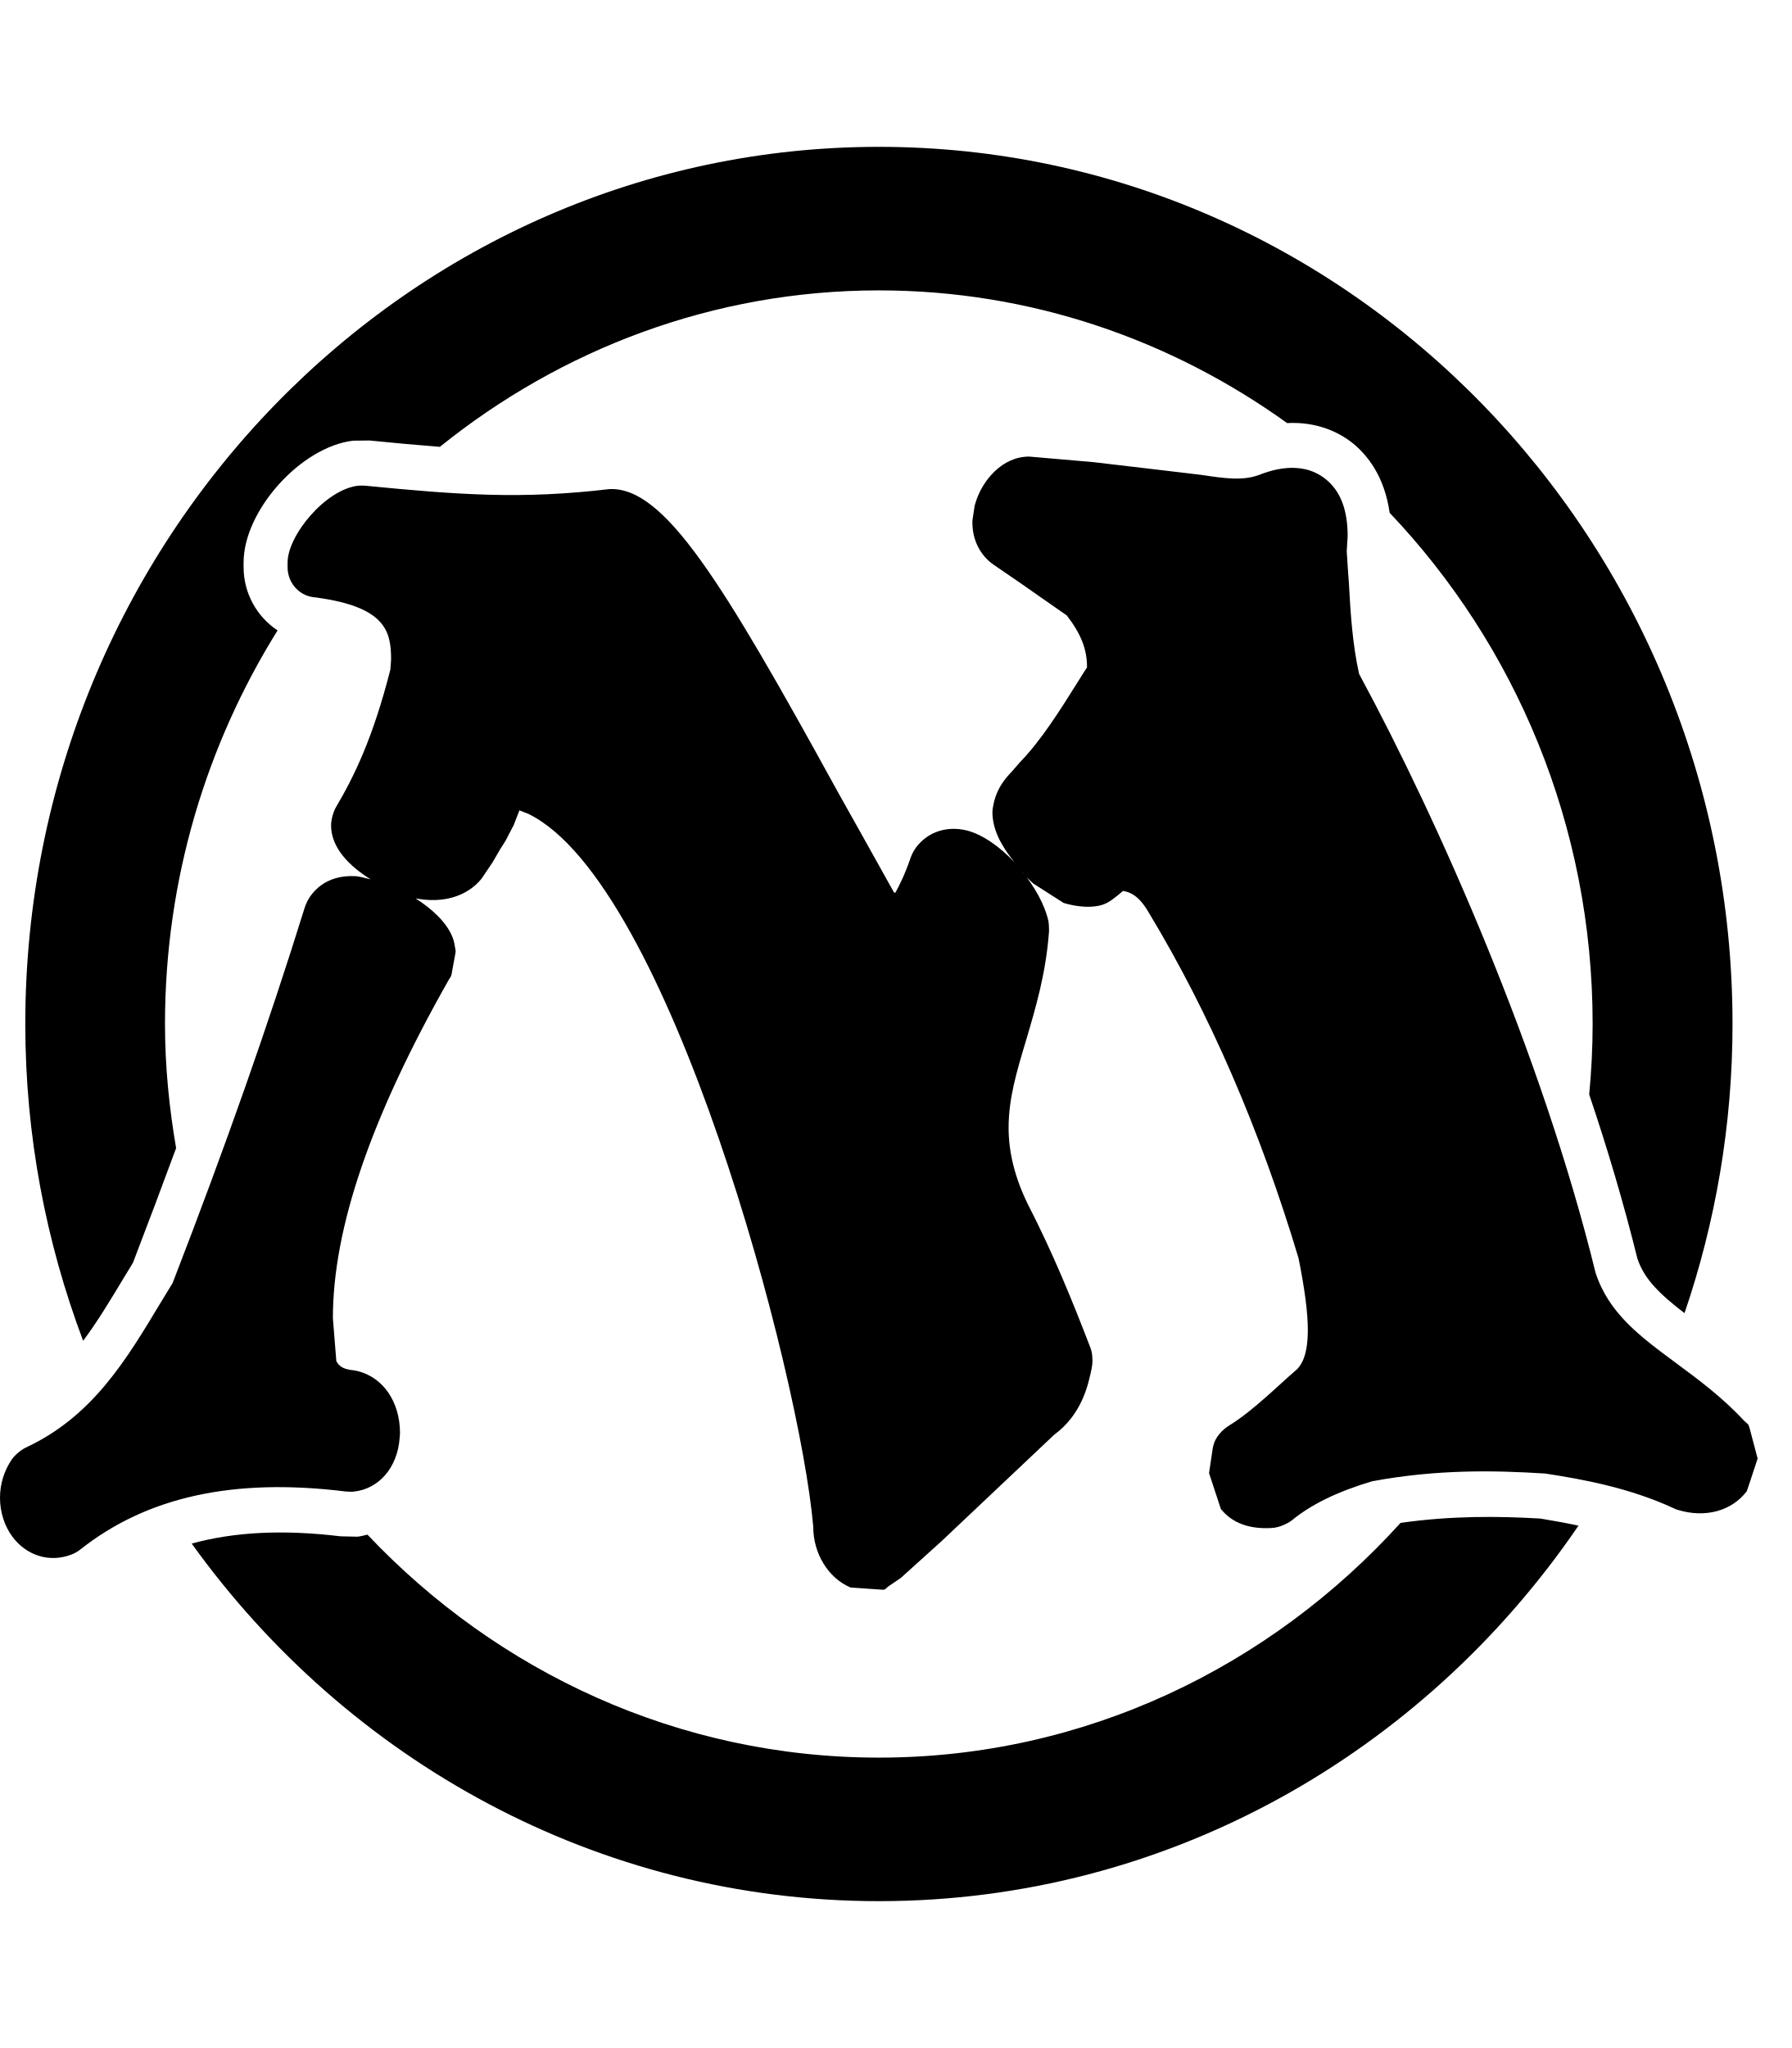
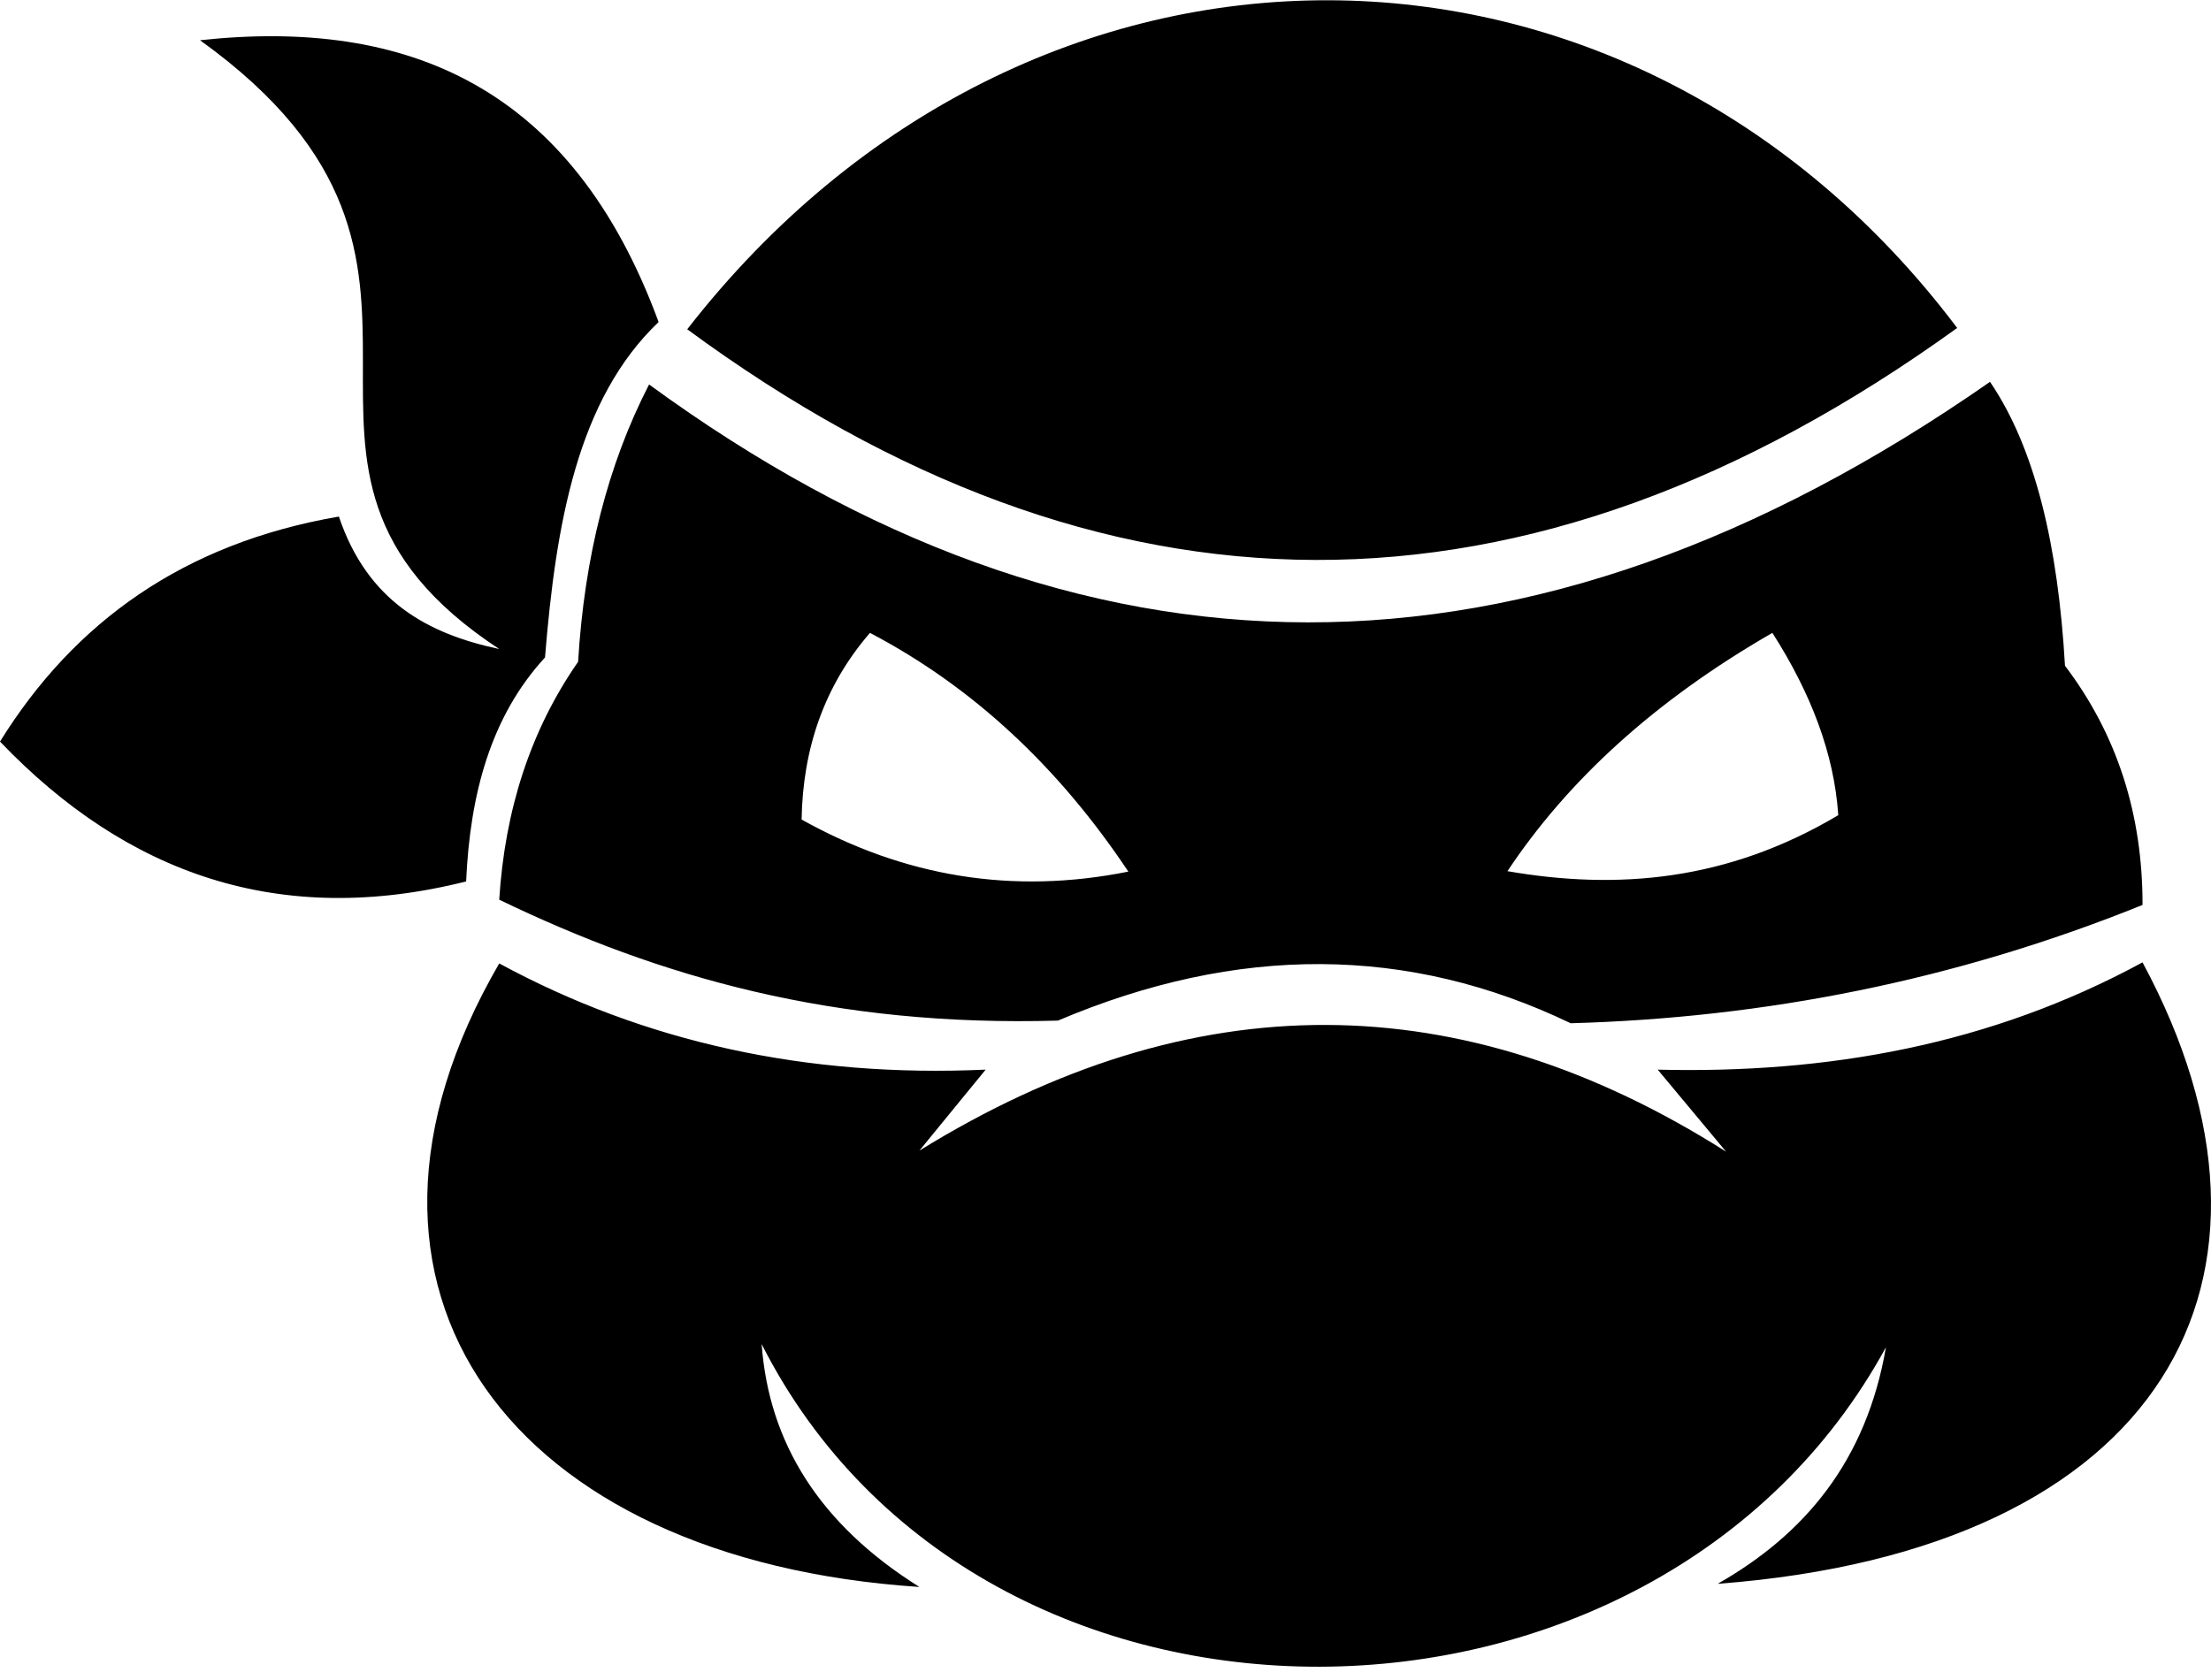
- <svg xmlns="http://www.w3.org/2000/svg" viewBox="0 0 896 1024">
-   <path d="M872.371 710.502c-11.085-11.962-22.915-20.646-34.278-29.068-18.026-13.35-33.488-24.76-40.125-45.049-26.827-109.237-78.594-226.06-118.253-299.411-3.284-14.594-4.284-30.097-5.1-45.145-.092-.382-1.002-14.761-1.096-16.268.094-1.388.466-7.369.466-7.465 0-13.565-3.82-22.895-11.201-28.686-12.459-9.832-28.201-3.852-33.278-1.888-8.103 2.99-17.394 1.603-28.201 0 .442 0-54.306-6.436-54.306-6.436.075 0-32.299-2.799-32.299-2.799-13.554 0-23.473 11.962-26.851 23.158a11.486 11.486 0 0 0-.536 2.249l-.814 5.335c-.186.836-.186 1.674-.186 2.512.092 8.612 3.912 16.172 10.641 20.837l13.367 9.163c-.092-.096 18.026 12.633 23.195 16.174 6.915 8.97 10.107 16.722 10.107 25.598v.382c-1.63 2.441-4.192 6.627-4.192 6.627-9.641 15.336-18.63 29.739-29.459 40.934-.466.575-3.913 4.497-3.913 4.497-3.004 3.183-8.009 8.494-9.477 17.944a10.983 10.983 0 0 0-.258 2.321c0 8.803 4.448 17.01 11.085 25.144-7.451-7.847-16.09-14.02-24.102-15.981-9.827-2.321-19.19.742-25.011 8.325-1 1.314-2.19 3.446-2.724 4.953-3.098 8.972-5.823 14.379-7.825 17.942l-.652-.191c-5.985-10.837-28.365-50.743-28.365-50.743-58.032-105.602-86.419-151.871-113.806-150.938-44.129 5.239-75.59 2.895-122.257-1.674a21.58 21.58 0 0 0-3.541 0c-16.37 1.865-35.302 24.856-35.302 38.422v2.319c0 7.489 5.356 13.925 12.645 14.954l2.282.287c34.022 4.76 36.84 16.819 36.84 30.838 0 0-.186 3.183-.372 5.144-8.825 34.666-18.28 53.639-27.199 68.782-1.374 2.345-2.446 6.34-2.446 9.068 0 11.387 9.361 20.55 19.818 27.01-2.632-.573-5.449-1.505-7.825-1.604-15.276-.741-21.726 8.518-23.823 12.442-.464.836-1.094 2.512-1.374 3.348-18.28 58.783-39.286 118.521-66.043 187.662-1.094 1.865-5.543 9.068-5.543 9.068-17.838 29.713-34.558 57.656-67.859 73.184-2.376 1.126-5.379 3.637-6.917 5.791C2.096 735.263.001 741.89.001 748.9c0 7.107 2.19 14.02 6.195 19.451 7.101 9.521 18.652 13.087 29.387 8.972 1.444-.48 3.354-1.58 4.541-2.536 33.37-26.436 76.78-35.958 132.716-29.044 1.096.096 2.818.172 3.82.096 12.737-1.222 22.1-11.962 23.194-26.747.094-.172.186-2.608.186-2.608 0-15.432-8.359-27.657-20.818-30.839-.746-.191-1.469-.382-2.284-.478-5.728-.551-7.357-2.225-8.733-4.569-.278-3.183-1.722-21.485-1.722-21.485 0-45.049 19.002-100.577 58.126-169.527.906-1.411.906-1.029 1.256-2.632l1.934-10.551c.075-.573.075-.838.075-1.029 0-.287-.075-.287-.258-1.413l-.37-2.152c-.188-1.101-.538-2.321-1.004-3.35-2.91-7.296-10.083-13.923-18.372-19.258 13.645 2.608 25.661-.935 32.927-9.81l5.543-8.23 3.912-6.723 2.562-4.019 3.54-6.818c.374-.48.722-1.413.908-1.963 0 0 2.376-6.171 2.538-6.46 2.282.935 4.471 1.772 4.471 1.772C334.855 441.449 399.99 686.289 406.72 763.3v.191c0 13.087 7.383 25.503 18.654 30.264l14.904 1.029c3.096.287 1.932-.172 4.564-1.961l5.635-3.828 20.284-18.302 56.402-53.279c13.926-10.192 17.092-25.049 18.746-32.992.258-1.126.444-2.799.444-4.306 0-1.483-.186-2.992-.348-4.019l-.186-.551c-.094-.741-.374-1.222-.56-1.867-8.639-22.441-18.374-46.628-31.275-71.677-6.381-13.087-9.571-25.694-9.571-38.135 0-14.57 4.006-27.943 8.663-43.447 4.89-16.555 9.989-33.565 11.551-54.666v-1.125c0-1.318-.094-2.895-.28-4.019-1.91-8.518-7.009-17.393-13.46-25.24 1.352 1.41 1.91 2.895 3.54 4.21.186.191 2.282 2.152 2.282 2.152.186.097 15.184 9.714 15.184 9.714 2.282.742 11.457 3.277 19.188 1.029l.094-.096s0 .096-.094.096c1.91-.573 3.564-1.509 5.193-2.703 1.816-1.316 3.633-2.823 5.356-4.306 3.471.551 7.919 2.249 12.832 10.742 30.483 50.456 55.68 108.592 74.962 172.901 3.098 15.502 4.634 27.01 4.634 35.886 0 12.225-2.91 16.913-5.169 19.425l-5.1 4.499c-10.107 9.235-20.47 18.685-29.203 23.924-3.376 2.057-6.823 5.885-7.731 9.808l-.28 1.125c0-.193-1.91 12.798-1.91 12.798l5.915 17.944c5.729 7.105 14.554 10.286 26.105 9.426 2.912-.263 7.103-1.963 9.455-3.828 9.827-8.038 22.938-14.379 40.218-19.523 32.555-5.98 60.849-5.431 86.419-3.828 18.816 2.895 42.103 7.083 64.483 17.466.56.287 1.188.573 1.91.739 13.647 4.116 26.851.575 34.396-9.33.092 0 5.448-16.364 5.448-16.364l-4.074-15.408c-.746-2.439-.84-1.603-2.562-3.372zM62.136 638.536s3.004-4.857 4.378-7.202a4705.767 4705.767 0 0 0 21.564-57.274c-3.47-20.192-5.565-40.839-5.565-62.06 0-72.419 20.844-139.909 56.31-196.801-10.271-6.746-17-18.517-17-31.602v-2.321c0-25.982 28.643-57.849 54.748-60.935 0 0 8.105-.096 8.197-.096a1622.75 1622.75 0 0 0 35.21 3.181c60.571-48.782 136.721-78.232 219.578-78.232 75.87 0 146.198 24.666 204.136 66.342 14.834-.742 25.569 4.401 32.556 9.834 7.475 5.98 16.114 16.626 18.746 35.048C757.753 322.473 796.503 412.571 796.503 512c0 11.866-.626 23.637-1.722 35.241 9.197 27.177 17.372 54.857 24.102 82.036 3.47 10.382 11.201 17.775 23.567 27.296 15.462-45.312 24.009-93.926 24.009-144.573 0-241.85-191.563-438.577-426.904-438.577C204.235 73.423 12.649 270.15 12.649 512c0 55.887 10.387 109.165 28.925 158.403 7.195-9.619 13.645-20.361 20.562-31.867zm708.262 120.745c6.101 1.029 12.553 2.152 19.026 3.54-77.244 113.377-205.232 187.757-349.868 187.757-140.819 0-265.895-70.456-343.675-178.785 21.308-5.885 45.851-7.081 74.426-3.637-.186 0 8.453.193 8.453.193 1.724-.193 3.376-.645 5.007-1.029 64.947 68.687 155.559 111.488 255.788 111.488 102.977 0 195.683-45.409 260.888-117.373 25.755-3.637 48.857-3.374 69.955-2.154z" />
+ <svg xmlns="http://www.w3.org/2000/svg" viewBox="0 0 100 76">
+   <path fill="#000" fill-rule="evenodd" d="M96.903 43.536c7.694 14.289.963 26.582-19.216 28.113 3.929-2.235 6.727-5.551 7.611-10.703-10.41 19.113-40.913 19.477-50.85-.143.325 4.472 2.626 8.165 7.136 10.988-18.433-1.214-27.61-13.397-19.004-28.207 6.574 3.564 13.904 5.173 22 4.804l-2.996 3.663c12.352-7.63 24.512-7.544 36.484.048l-3.092-3.71c7.659.188 15.03-1.109 21.927-4.853Zm-6.897-26.262c2.053 3.021 3.08 7.443 3.39 12.843 2.37 3.126 3.514 6.744 3.507 10.821-8.458 3.417-17.089 5.107-25.864 5.352-7.334-3.528-15.063-3.568-23.19-.12-10.135.29-17.988-1.952-25.27-5.47.256-4.054 1.41-7.659 3.568-10.762.283-4.732 1.342-8.922 3.21-12.545 19.51 14.258 39.713 14.48 60.649-.12ZM9.048 1.82c9.373-1.014 16.82 2.091 20.74 12.748-3.67 3.492-4.649 9.138-5.138 15.174-2.458 2.673-3.393 6.192-3.568 10.133-8.411 2.11-15.334-.319-21.082-6.328 3.349-5.396 8.3-8.969 15.327-10.179 1.302 3.857 4.046 5.31 7.253 5.993-12.745-8.372.814-17.216-13.532-27.54Zm30.299 26.81c-2.081 2.41-3.037 5.254-3.092 8.444 4.618 2.582 9.537 3.41 14.778 2.356-3.131-4.695-6.996-8.339-11.686-10.8Zm40.814 0c-5.358 3.086-9.274 6.708-11.982 10.78 4.965.86 9.946.453 14.963-2.533-.185-2.776-1.237-5.523-2.98-8.247Zm8.359-13.794c-19.547 14.11-38.685 13.856-57.438.06 15.5-19.923 42.603-19.747 57.438-.06Z" />
</svg>
